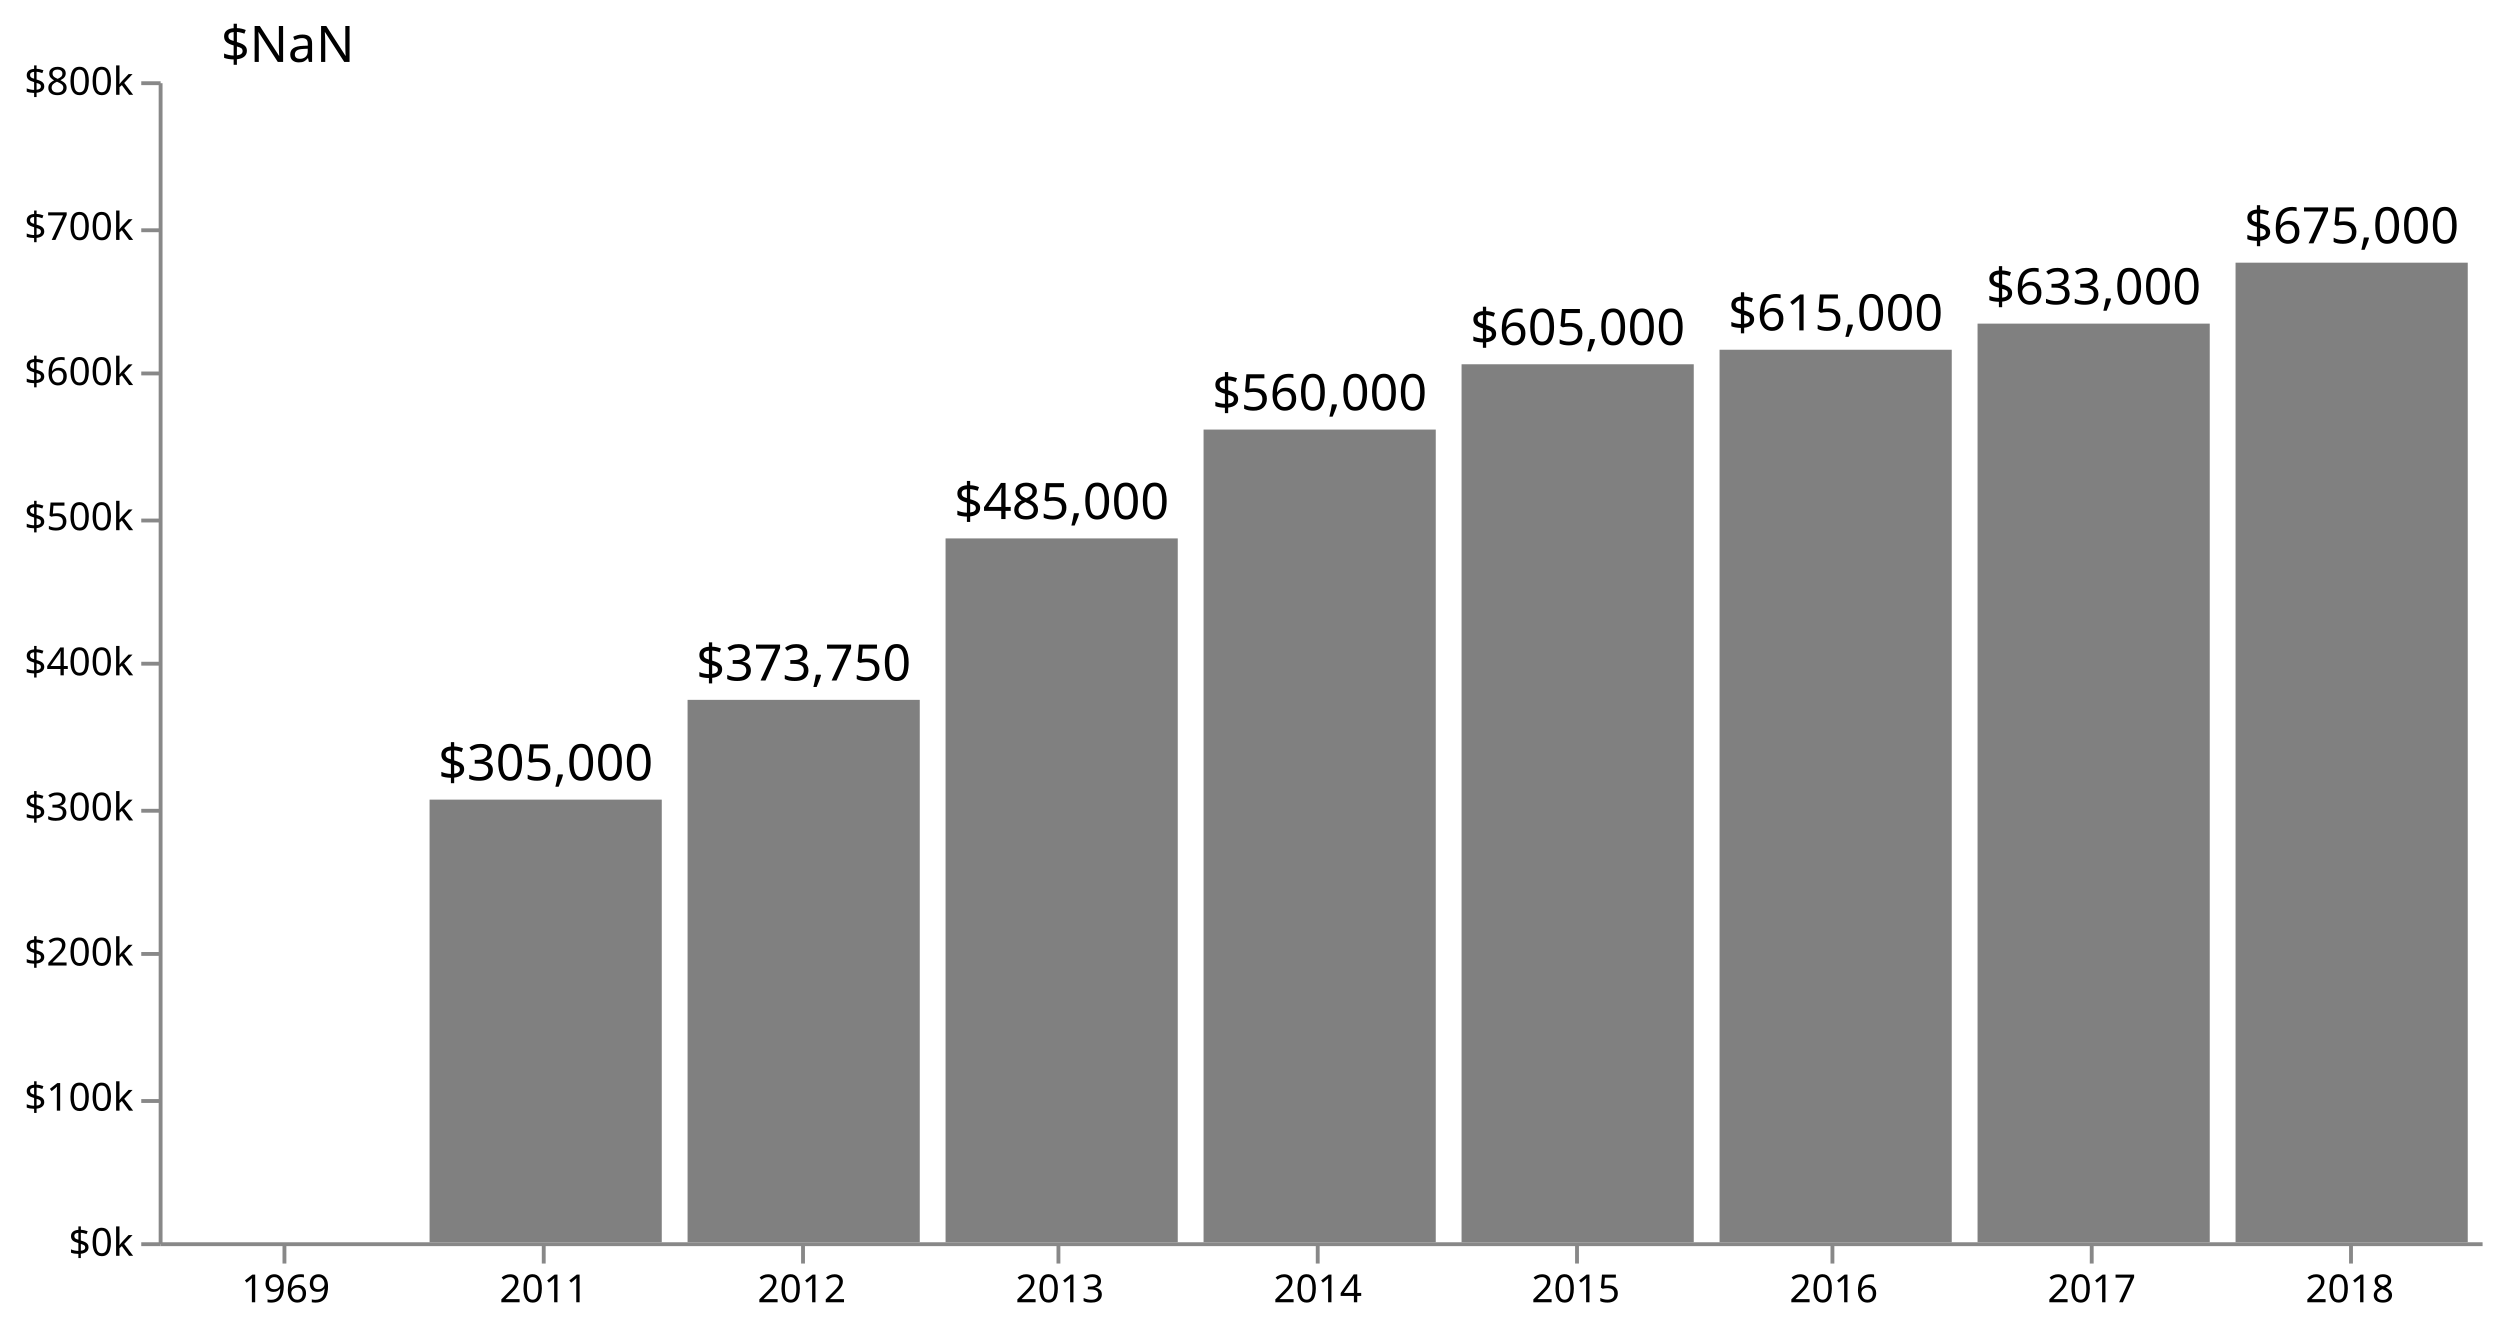
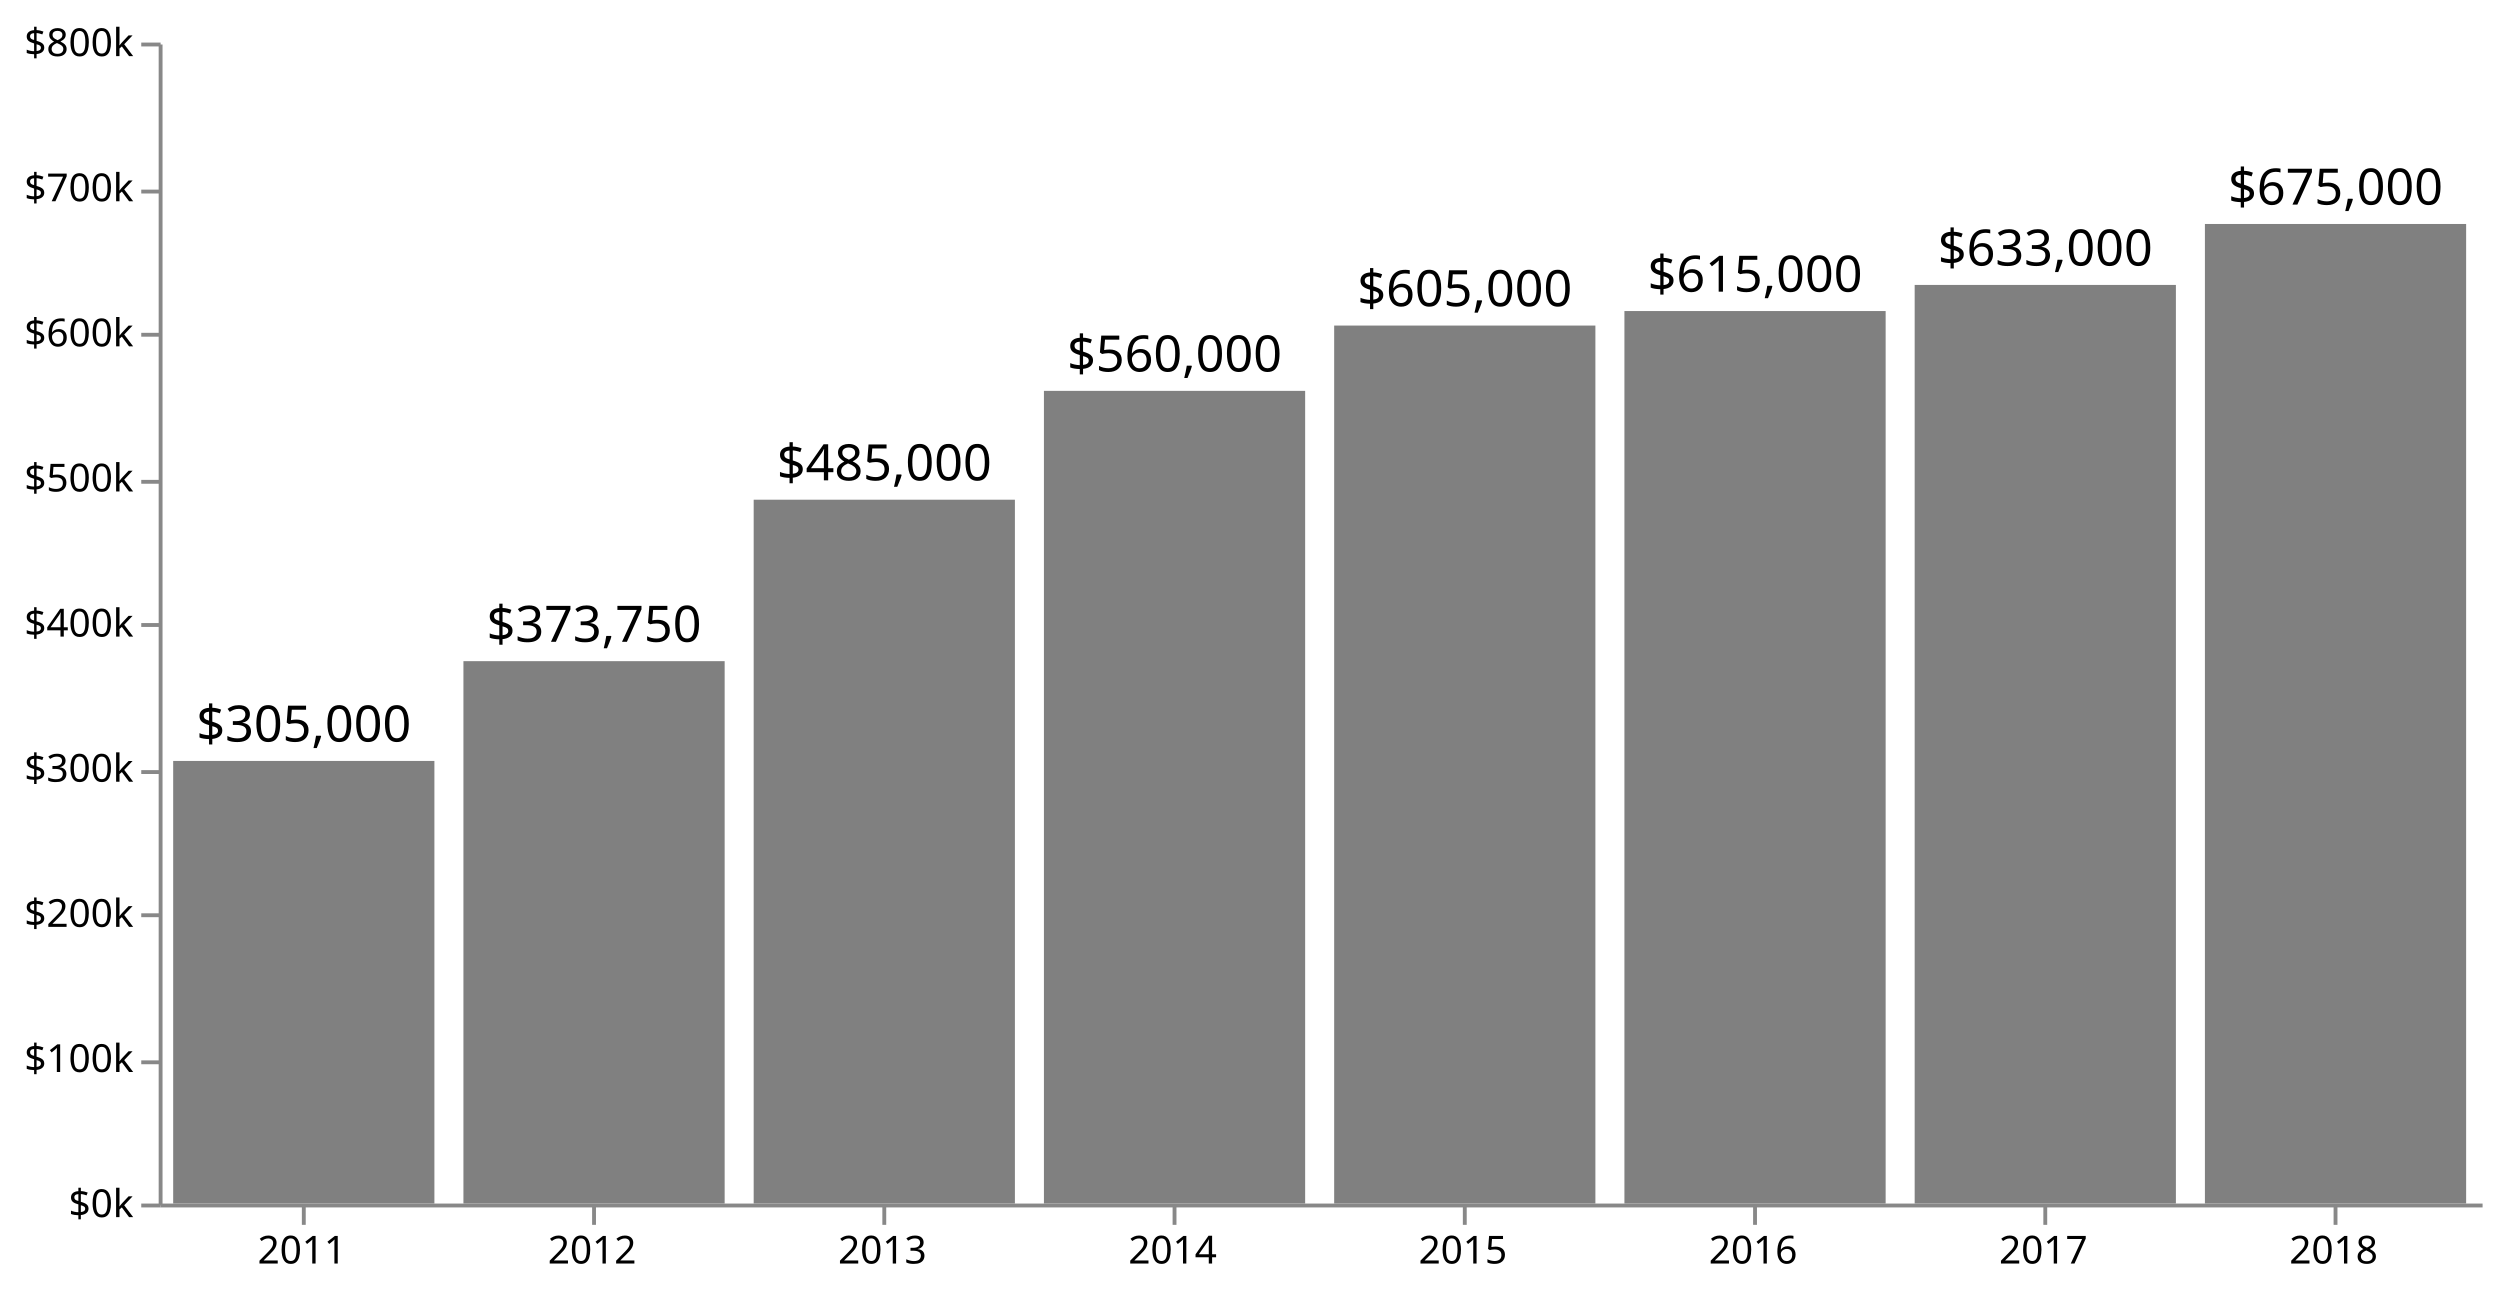
- <svg xmlns="http://www.w3.org/2000/svg" class="marks" width="646" height="344" viewBox="0 0 646 344" version="1.1">
-   <g transform="translate(41,21)">
+ <svg xmlns="http://www.w3.org/2000/svg" class="marks" width="646" height="334" viewBox="0 0 646 334" version="1.1">
+   <g transform="translate(41,11)">
    <g class="mark-group role-frame root">
      <g transform="translate(0,0)">
        <path class="background" d="M0.5,0.5h600v300h-600Z" style="fill: none; stroke: #ddd; stroke-opacity: 0;" />
        <g>
          <g class="mark-rect role-mark layer_0_marks">
-             <path d="M536.667,46.875h60v253.125h-60Z" style="fill: gray;" />
-             <path d="M470,62.625h60v237.375h-60Z" style="fill: gray;" />
-             <path d="M403.333,69.375h60v230.625h-60Z" style="fill: gray;" />
-             <path d="M336.667,73.125h60v226.875h-60Z" style="fill: gray;" />
-             <path d="M270,90h60v210h-60Z" style="fill: gray;" />
-             <path d="M203.333,118.125h60v181.875h-60Z" style="fill: gray;" />
-             <path d="M136.667,159.844h60v140.156h-60Z" style="fill: gray;" />
-             <path d="M70,185.625h60v114.375h-60Z" style="fill: gray;" />
-             <path d="M3.333,0h60v0h-60Z" style="fill: gray;" />
+             <path d="M528.75,46.875h67.5v253.125h-67.5Z" style="fill: gray;" />
+             <path d="M453.75,62.625h67.5v237.375h-67.5Z" style="fill: gray;" />
+             <path d="M378.75,69.375h67.5v230.625h-67.5Z" style="fill: gray;" />
+             <path d="M303.75,73.125h67.5v226.875h-67.5Z" style="fill: gray;" />
+             <path d="M228.75,90h67.5v210h-67.5Z" style="fill: gray;" />
+             <path d="M153.75,118.125h67.5v181.875h-67.5Z" style="fill: gray;" />
+             <path d="M78.75,159.844h67.5v140.156h-67.5Z" style="fill: gray;" />
+             <path d="M3.75,185.625h67.5v114.375h-67.5Z" style="fill: gray;" />
          </g>
          <g class="mark-text role-mark layer_1_marks">
-             <text text-anchor="middle" transform="translate(566.6667,41.875)" style="font: 13px sans-serif; fill: black;">$675,000</text>
-             <text text-anchor="middle" transform="translate(500,57.625)" style="font: 13px sans-serif; fill: black;">$633,000</text>
-             <text text-anchor="middle" transform="translate(433.3333,64.375)" style="font: 13px sans-serif; fill: black;">$615,000</text>
-             <text text-anchor="middle" transform="translate(366.6667,68.125)" style="font: 13px sans-serif; fill: black;">$605,000</text>
-             <text text-anchor="middle" transform="translate(300,85)" style="font: 13px sans-serif; fill: black;">$560,000</text>
-             <text text-anchor="middle" transform="translate(233.3333,113.125)" style="font: 13px sans-serif; fill: black;">$485,000</text>
-             <text text-anchor="middle" transform="translate(166.6667,154.8438)" style="font: 13px sans-serif; fill: black;">$373,750</text>
-             <text text-anchor="middle" transform="translate(100,180.625)" style="font: 13px sans-serif; fill: black;">$305,000</text>
-             <text text-anchor="middle" transform="translate(33.33333,-5)" style="font: 13px sans-serif; fill: black;">$NaN</text>
+             <text text-anchor="middle" transform="translate(562.5,41.875)" style="font: 13px sans-serif; fill: black;">$675,000</text>
+             <text text-anchor="middle" transform="translate(487.5,57.625)" style="font: 13px sans-serif; fill: black;">$633,000</text>
+             <text text-anchor="middle" transform="translate(412.5,64.375)" style="font: 13px sans-serif; fill: black;">$615,000</text>
+             <text text-anchor="middle" transform="translate(337.5,68.125)" style="font: 13px sans-serif; fill: black;">$605,000</text>
+             <text text-anchor="middle" transform="translate(262.5,85)" style="font: 13px sans-serif; fill: black;">$560,000</text>
+             <text text-anchor="middle" transform="translate(187.5,113.125)" style="font: 13px sans-serif; fill: black;">$485,000</text>
+             <text text-anchor="middle" transform="translate(112.5,154.8438)" style="font: 13px sans-serif; fill: black;">$373,750</text>
+             <text text-anchor="middle" transform="translate(37.5,180.625)" style="font: 13px sans-serif; fill: black;">$305,000</text>
          </g>
          <g class="mark-group role-axis">
            <g transform="translate(0.5,300.5)">
              <path class="background" d="M0,0h0v0h0Z" style="pointer-events: none; fill: none;" />
              <g>
                <g class="mark-rule role-axis-tick" style="pointer-events: none;">
-                   <line transform="translate(32,0)" x2="0" y2="5" style="fill: none; stroke: #888; stroke-width: 1; opacity: 1;" />
-                   <line transform="translate(99,0)" x2="0" y2="5" style="fill: none; stroke: #888; stroke-width: 1; opacity: 1;" />
-                   <line transform="translate(166,0)" x2="0" y2="5" style="fill: none; stroke: #888; stroke-width: 1; opacity: 1;" />
-                   <line transform="translate(232,0)" x2="0" y2="5" style="fill: none; stroke: #888; stroke-width: 1; opacity: 1;" />
-                   <line transform="translate(299,0)" x2="0" y2="5" style="fill: none; stroke: #888; stroke-width: 1; opacity: 1;" />
-                   <line transform="translate(366,0)" x2="0" y2="5" style="fill: none; stroke: #888; stroke-width: 1; opacity: 1;" />
-                   <line transform="translate(432,0)" x2="0" y2="5" style="fill: none; stroke: #888; stroke-width: 1; opacity: 1;" />
-                   <line transform="translate(499,0)" x2="0" y2="5" style="fill: none; stroke: #888; stroke-width: 1; opacity: 1;" />
-                   <line transform="translate(566,0)" x2="0" y2="5" style="fill: none; stroke: #888; stroke-width: 1; opacity: 1;" />
+                   <line transform="translate(37,0)" x2="0" y2="5" style="fill: none; stroke: #888; stroke-width: 1; opacity: 1;" />
+                   <line transform="translate(112,0)" x2="0" y2="5" style="fill: none; stroke: #888; stroke-width: 1; opacity: 1;" />
+                   <line transform="translate(187,0)" x2="0" y2="5" style="fill: none; stroke: #888; stroke-width: 1; opacity: 1;" />
+                   <line transform="translate(262,0)" x2="0" y2="5" style="fill: none; stroke: #888; stroke-width: 1; opacity: 1;" />
+                   <line transform="translate(337,0)" x2="0" y2="5" style="fill: none; stroke: #888; stroke-width: 1; opacity: 1;" />
+                   <line transform="translate(412,0)" x2="0" y2="5" style="fill: none; stroke: #888; stroke-width: 1; opacity: 1;" />
+                   <line transform="translate(487,0)" x2="0" y2="5" style="fill: none; stroke: #888; stroke-width: 1; opacity: 1;" />
+                   <line transform="translate(562,0)" x2="0" y2="5" style="fill: none; stroke: #888; stroke-width: 1; opacity: 1;" />
                </g>
                <g class="mark-text role-axis-label" style="pointer-events: none;">
-                   <text text-anchor="middle" transform="translate(32.33333,15)" style="font: 10px sans-serif; fill: #000; opacity: 1;">1969</text>
-                   <text text-anchor="middle" transform="translate(99,15)" style="font: 10px sans-serif; fill: #000; opacity: 1;">2011</text>
-                   <text text-anchor="middle" transform="translate(165.6667,15)" style="font: 10px sans-serif; fill: #000; opacity: 1;">2012</text>
-                   <text text-anchor="middle" transform="translate(232.3333,15)" style="font: 10px sans-serif; fill: #000; opacity: 1;">2013</text>
-                   <text text-anchor="middle" transform="translate(299,15)" style="font: 10px sans-serif; fill: #000; opacity: 1;">2014</text>
-                   <text text-anchor="middle" transform="translate(365.6667,15)" style="font: 10px sans-serif; fill: #000; opacity: 1;">2015</text>
-                   <text text-anchor="middle" transform="translate(432.3333,15)" style="font: 10px sans-serif; fill: #000; opacity: 1;">2016</text>
-                   <text text-anchor="middle" transform="translate(499,15)" style="font: 10px sans-serif; fill: #000; opacity: 1;">2017</text>
-                   <text text-anchor="middle" transform="translate(565.6667,15)" style="font: 10px sans-serif; fill: #000; opacity: 1;">2018</text>
+                   <text text-anchor="middle" transform="translate(36.5,15)" style="font: 10px sans-serif; fill: #000; opacity: 1;">2011</text>
+                   <text text-anchor="middle" transform="translate(111.5,15)" style="font: 10px sans-serif; fill: #000; opacity: 1;">2012</text>
+                   <text text-anchor="middle" transform="translate(186.5,15)" style="font: 10px sans-serif; fill: #000; opacity: 1;">2013</text>
+                   <text text-anchor="middle" transform="translate(261.5,15)" style="font: 10px sans-serif; fill: #000; opacity: 1;">2014</text>
+                   <text text-anchor="middle" transform="translate(336.5,15)" style="font: 10px sans-serif; fill: #000; opacity: 1;">2015</text>
+                   <text text-anchor="middle" transform="translate(411.5,15)" style="font: 10px sans-serif; fill: #000; opacity: 1;">2016</text>
+                   <text text-anchor="middle" transform="translate(486.5,15)" style="font: 10px sans-serif; fill: #000; opacity: 1;">2017</text>
+                   <text text-anchor="middle" transform="translate(561.5,15)" style="font: 10px sans-serif; fill: #000; opacity: 1;">2018</text>
                </g>
                <g class="mark-rule role-axis-domain" style="pointer-events: none;">
                  <line transform="translate(0,0)" x2="600" y2="0" style="fill: none; stroke: #888; stroke-width: 1; opacity: 1;" />
                </g>
              </g>
            </g>
          </g>
          <g class="mark-group role-axis">
            <g transform="translate(0.5,0.5)">
              <path class="background" d="M0,0h0v0h0Z" style="pointer-events: none; fill: none;" />
              <g>
                <g class="mark-rule role-axis-tick" style="pointer-events: none;">
                  <line transform="translate(0,300)" x2="-5" y2="0" style="fill: none; stroke: #888; stroke-width: 1; opacity: 1;" />
                  <line transform="translate(0,263)" x2="-5" y2="0" style="fill: none; stroke: #888; stroke-width: 1; opacity: 1;" />
                  <line transform="translate(0,225)" x2="-5" y2="0" style="fill: none; stroke: #888; stroke-width: 1; opacity: 1;" />
                  <line transform="translate(0,188)" x2="-5" y2="0" style="fill: none; stroke: #888; stroke-width: 1; opacity: 1;" />
                  <line transform="translate(0,150)" x2="-5" y2="0" style="fill: none; stroke: #888; stroke-width: 1; opacity: 1;" />
                  <line transform="translate(0,113)" x2="-5" y2="0" style="fill: none; stroke: #888; stroke-width: 1; opacity: 1;" />
                  <line transform="translate(0,75)" x2="-5" y2="0" style="fill: none; stroke: #888; stroke-width: 1; opacity: 1;" />
                  <line transform="translate(0,38)" x2="-5" y2="0" style="fill: none; stroke: #888; stroke-width: 1; opacity: 1;" />
                  <line transform="translate(0,0)" x2="-5" y2="0" style="fill: none; stroke: #888; stroke-width: 1; opacity: 1;" />
                </g>
                <g class="mark-text role-axis-label" style="pointer-events: none;">
                  <text text-anchor="end" transform="translate(-7,303)" style="font: 10px sans-serif; fill: #000; opacity: 1;">$0k</text>
                  <text text-anchor="end" transform="translate(-7,265.5)" style="font: 10px sans-serif; fill: #000; opacity: 1;">$100k</text>
                  <text text-anchor="end" transform="translate(-7,228)" style="font: 10px sans-serif; fill: #000; opacity: 1;">$200k</text>
                  <text text-anchor="end" transform="translate(-7,190.5)" style="font: 10px sans-serif; fill: #000; opacity: 1;">$300k</text>
                  <text text-anchor="end" transform="translate(-7,153)" style="font: 10px sans-serif; fill: #000; opacity: 1;">$400k</text>
                  <text text-anchor="end" transform="translate(-7,115.5)" style="font: 10px sans-serif; fill: #000; opacity: 1;">$500k</text>
                  <text text-anchor="end" transform="translate(-7,78)" style="font: 10px sans-serif; fill: #000; opacity: 1;">$600k</text>
                  <text text-anchor="end" transform="translate(-7,40.5)" style="font: 10px sans-serif; fill: #000; opacity: 1;">$700k</text>
                  <text text-anchor="end" transform="translate(-7,3)" style="font: 10px sans-serif; fill: #000; opacity: 1;">$800k</text>
                </g>
                <g class="mark-rule role-axis-domain" style="pointer-events: none;">
                  <line transform="translate(0,300)" x2="0" y2="-300" style="fill: none; stroke: #888; stroke-width: 1; opacity: 1;" />
                </g>
              </g>
            </g>
          </g>
        </g>
      </g>
    </g>
  </g>
</svg>
